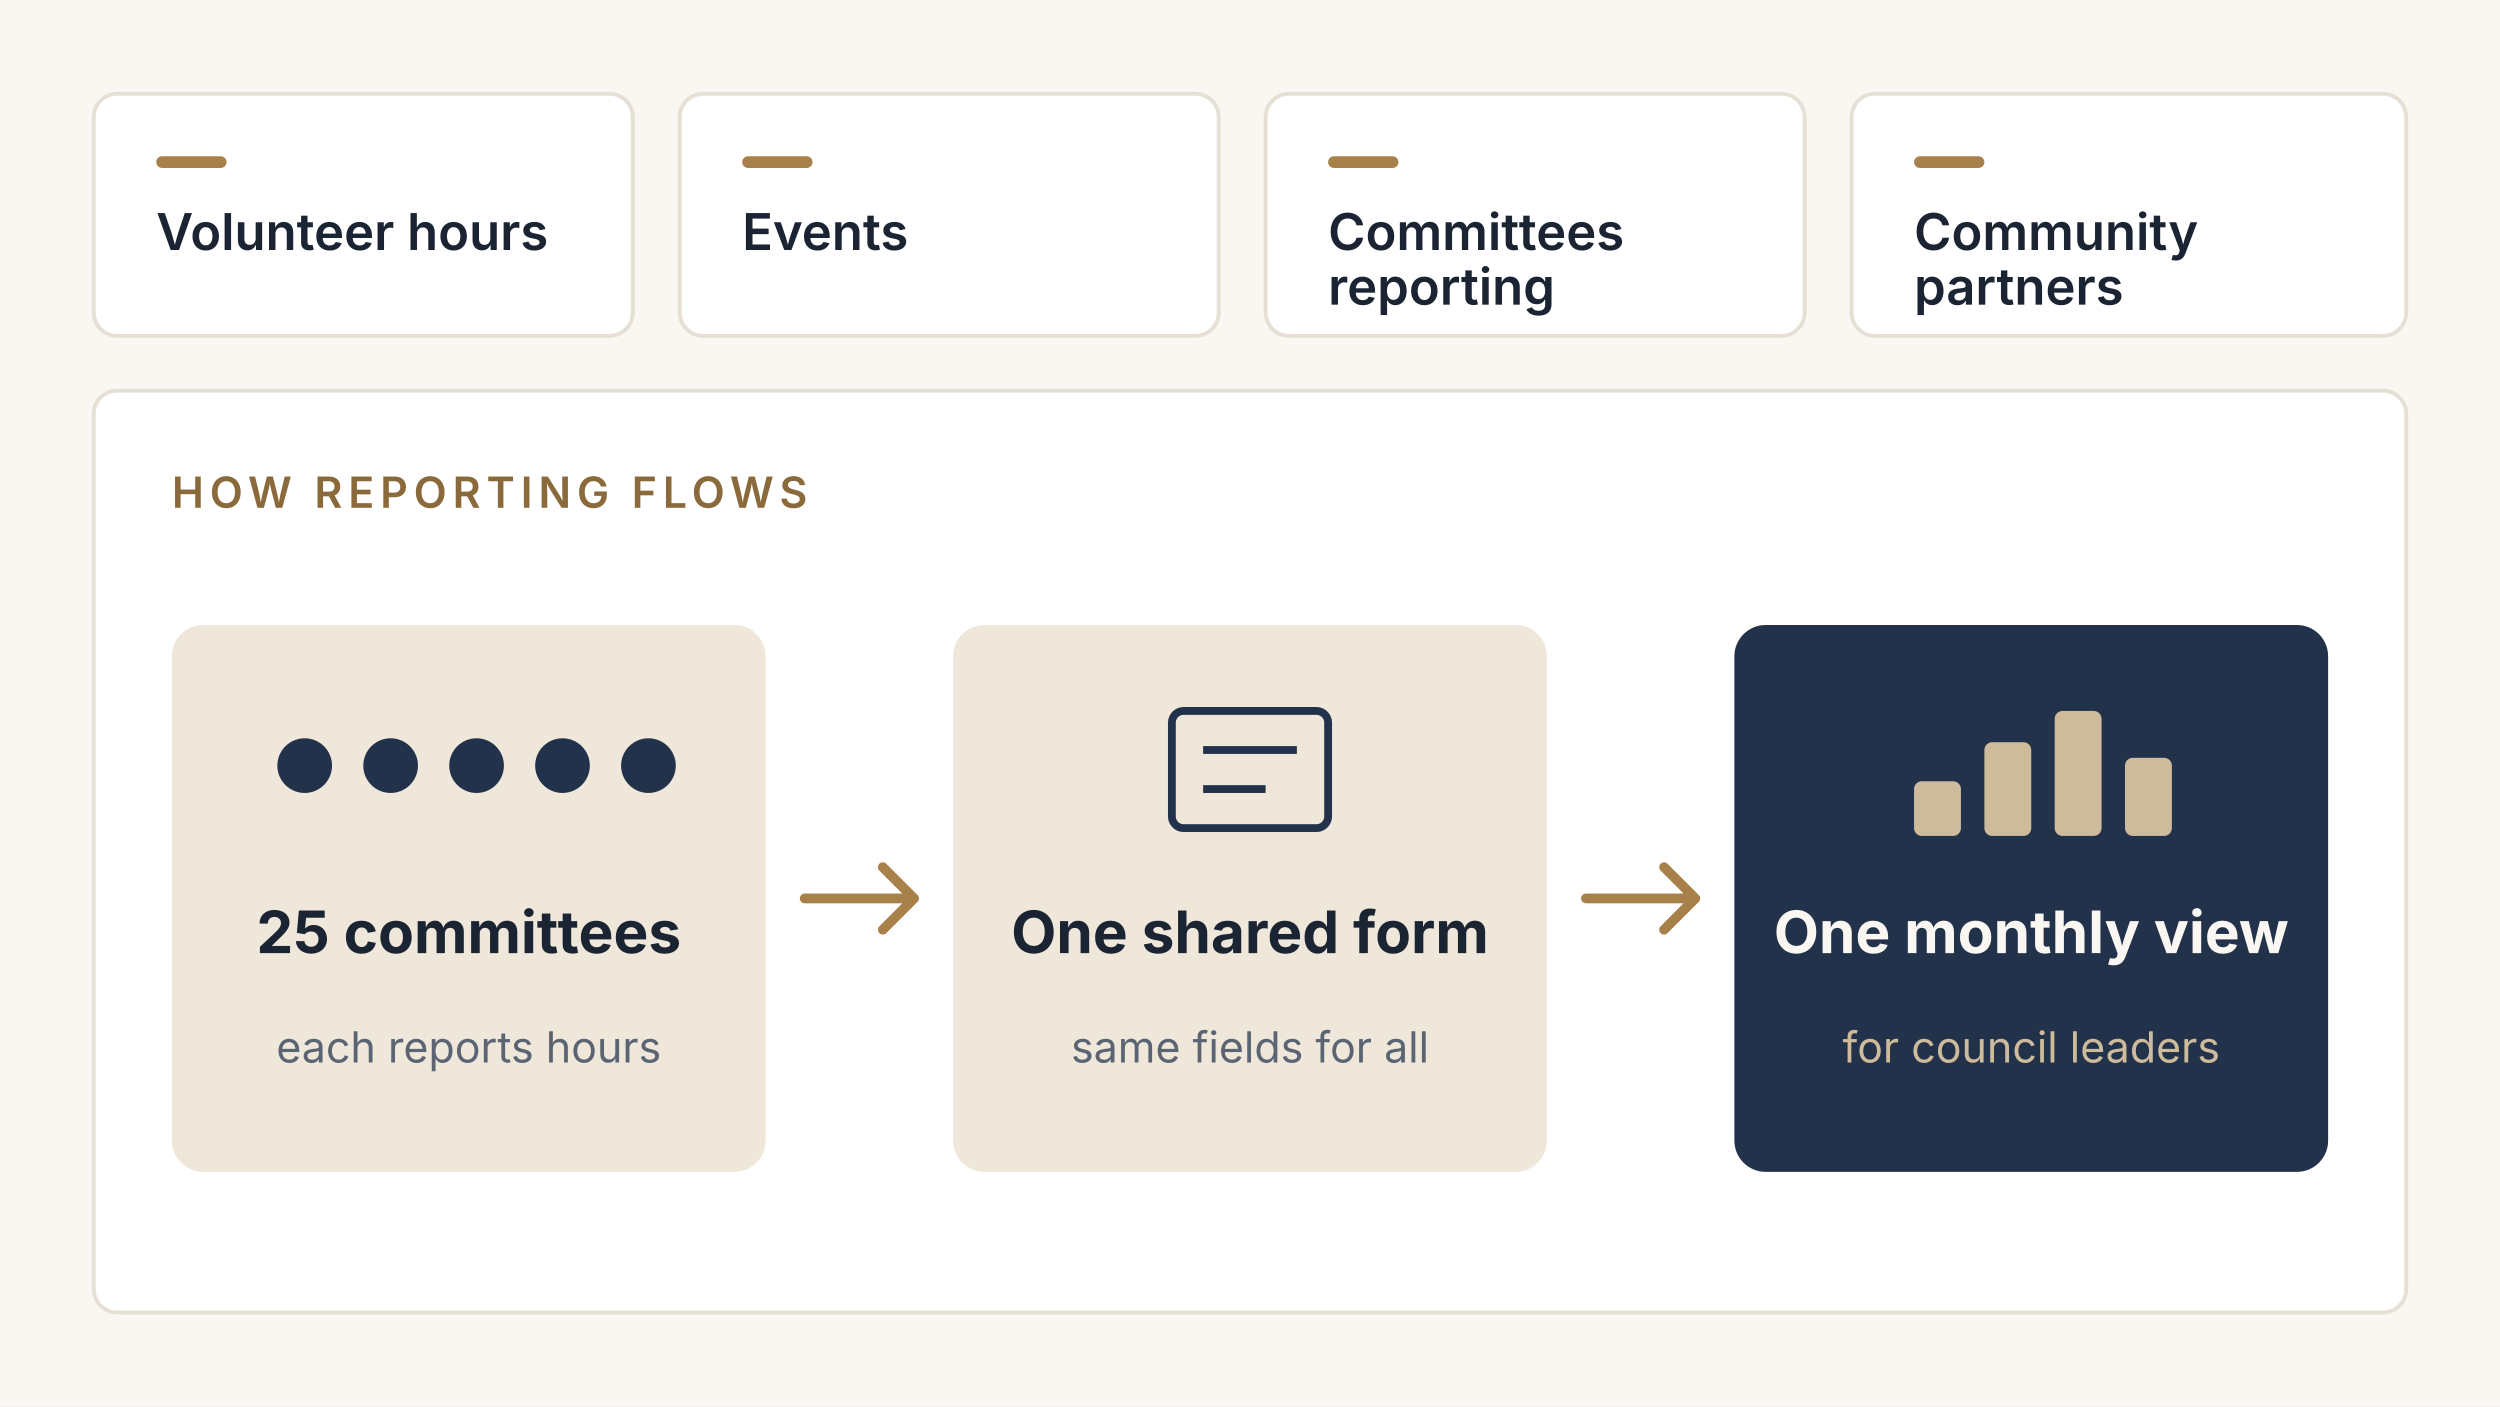
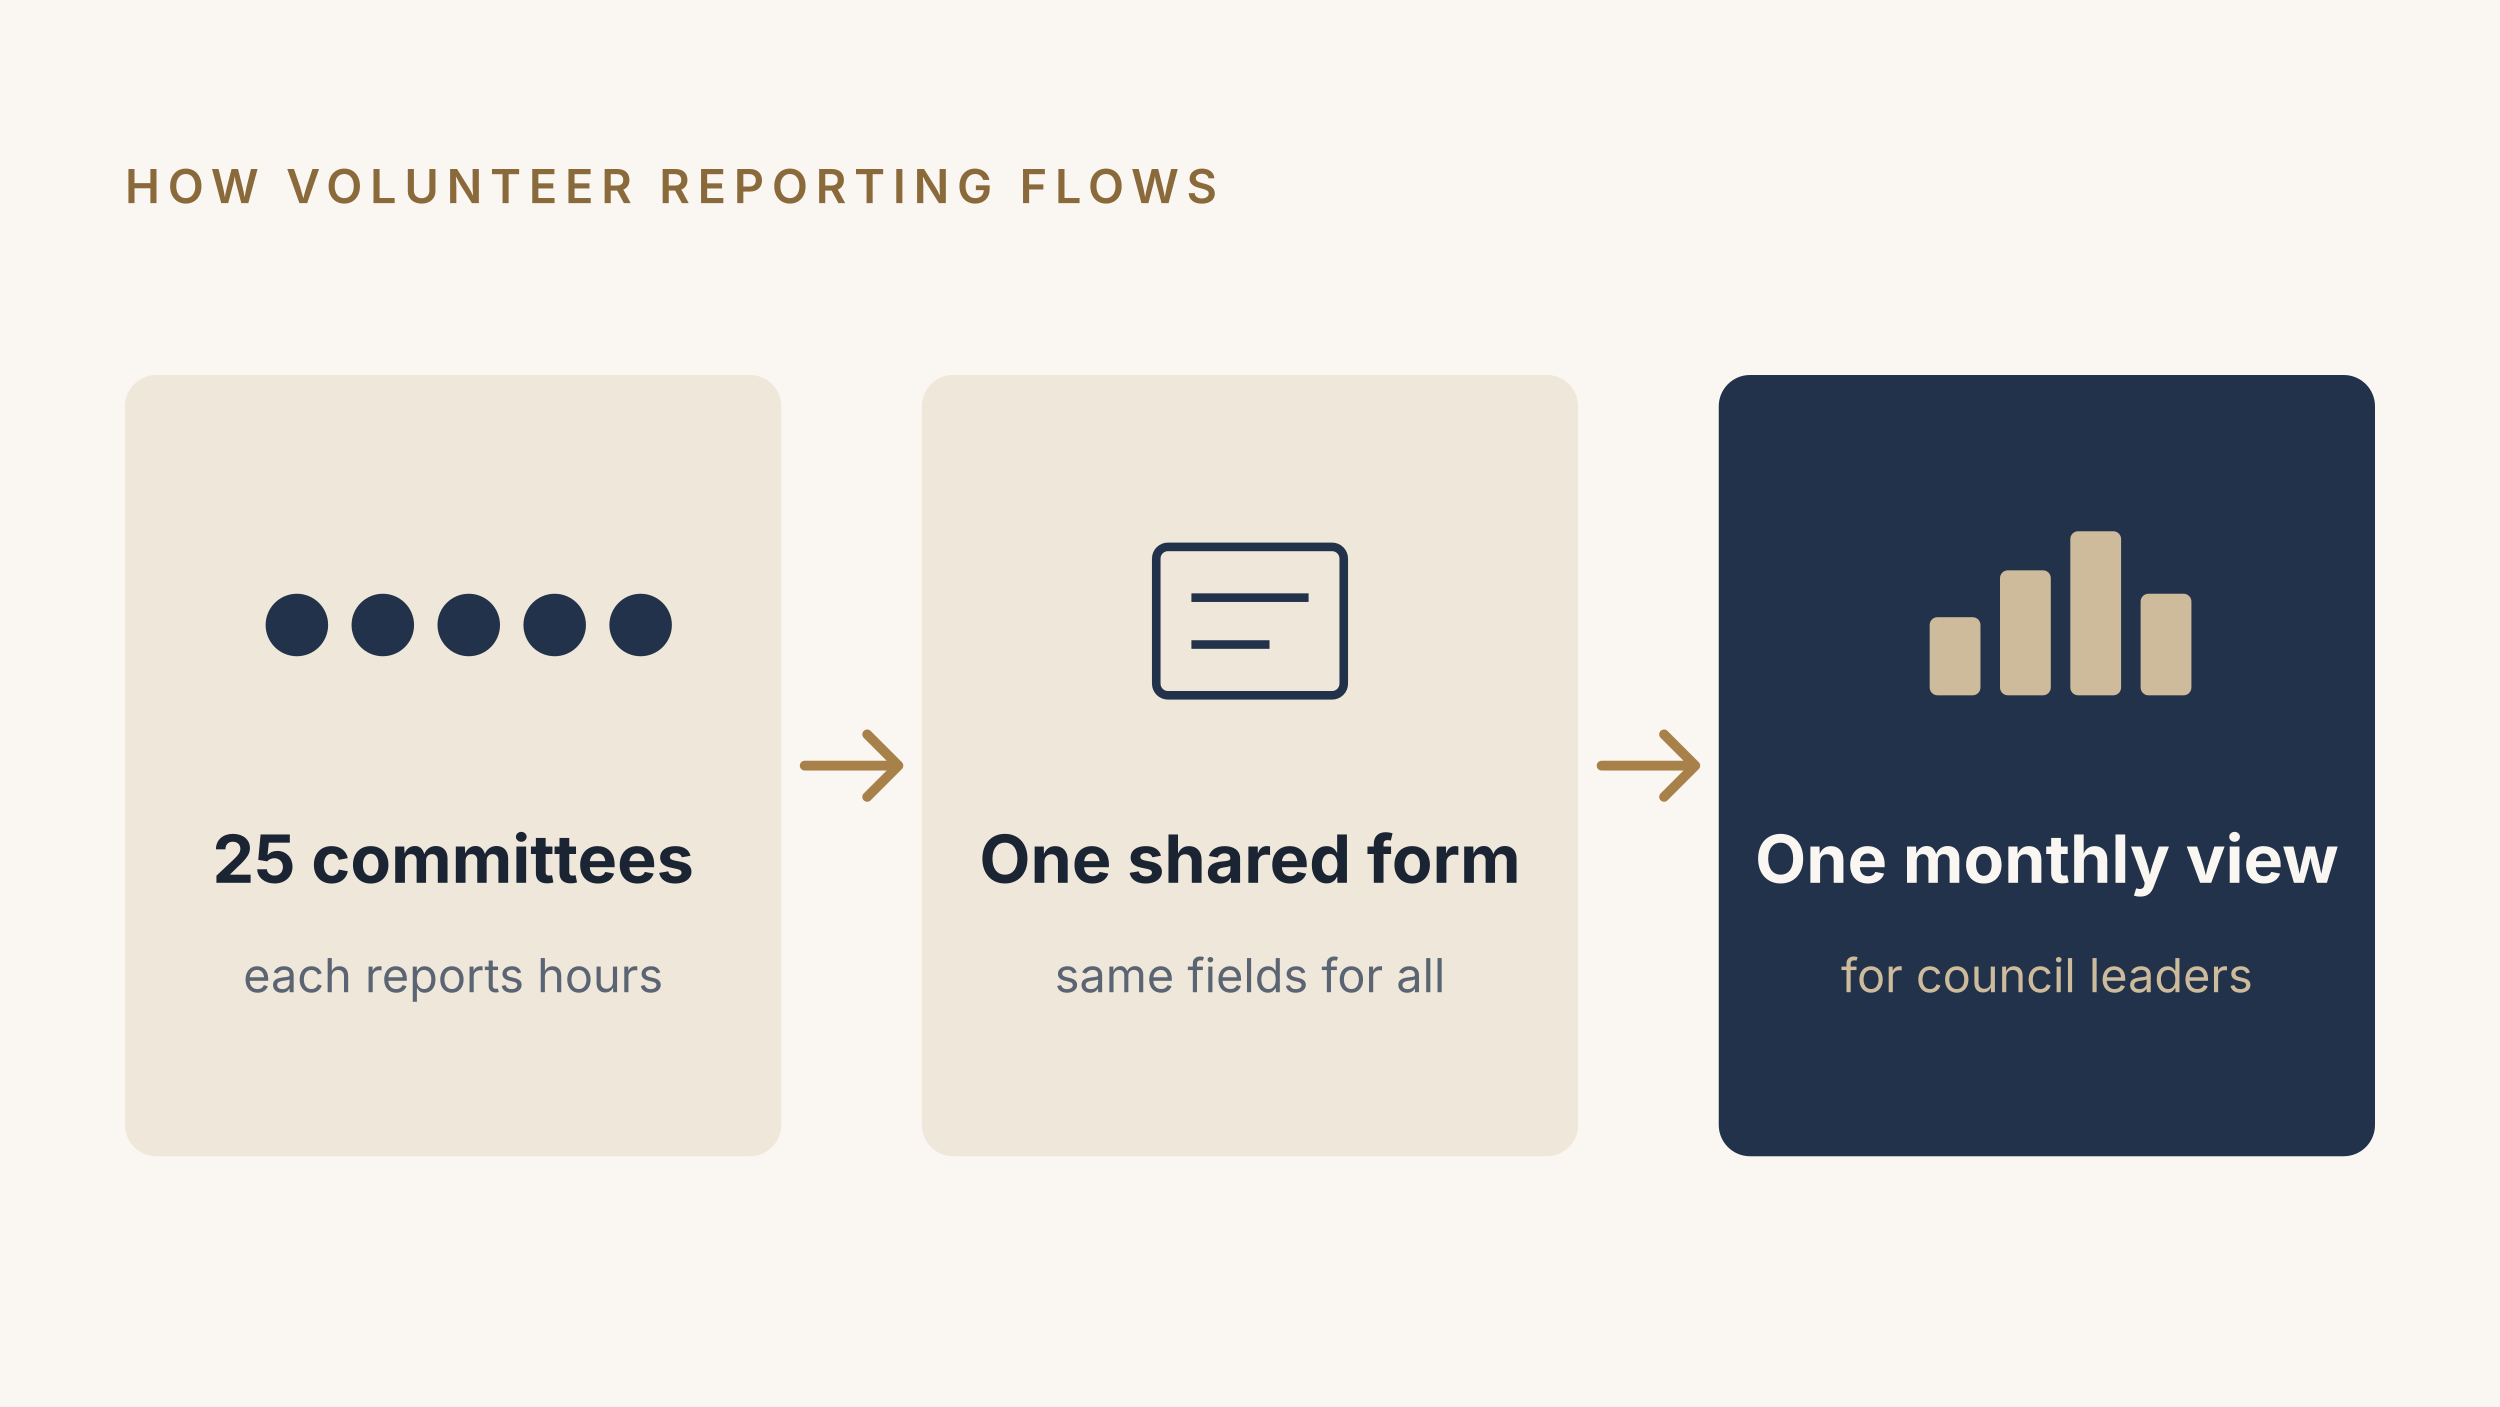
- <svg xmlns="http://www.w3.org/2000/svg" viewBox="0 0 640 360" role="img" aria-label="25 committees report through one shared form into one monthly view of volunteer hours, events, committees reporting and community partners." font-family="Inter, Helvetica, Arial, sans-serif">
+ <svg xmlns="http://www.w3.org/2000/svg" viewBox="0 0 640 360" role="img" aria-label="25 committees report through one shared form into one monthly view for council leaders." font-family="Inter, Helvetica, Arial, sans-serif">
  <rect width="640" height="360" fill="#FAF7F2" />
-   <g fill="#FFFFFF" stroke="#E6DFD3">
-     <rect x="24" y="24" width="138" height="62" rx="6" />
-     <rect x="174" y="24" width="138" height="62" rx="6" />
-     <rect x="324" y="24" width="138" height="62" rx="6" />
-     <rect x="474" y="24" width="142" height="62" rx="6" />
+   <text x="32" y="52" font-size="12" font-weight="600" letter-spacing="2" fill="#8A6A3B">HOW VOLUNTEER REPORTING FLOWS</text>
+   <g fill="#EFE7DA">
+     <rect x="32" y="96" width="168" height="200" rx="8" />
+     <rect x="236" y="96" width="168" height="200" rx="8" />
  </g>
-   <g fill="#A8804A">
-     <rect x="40" y="40" width="18" height="3" rx="1.5" />
-     <rect x="190" y="40" width="18" height="3" rx="1.5" />
-     <rect x="340" y="40" width="18" height="3" rx="1.5" />
-     <rect x="490" y="40" width="18" height="3" rx="1.5" />
+   <rect x="440" y="96" width="168" height="200" rx="8" fill="#22324A" />
+   <g fill="#22324A">
+     <circle cx="76" cy="160" r="8" />
+     <circle cx="98" cy="160" r="8" />
+     <circle cx="120" cy="160" r="8" />
+     <circle cx="142" cy="160" r="8" />
+     <circle cx="164" cy="160" r="8" />
  </g>
-   <g font-size="13" font-weight="600" fill="#1B2433">
-     <text x="40" y="64">Volunteer hours</text>
-     <text x="190" y="64">Events</text>
-     <text x="340" y="64">Committees</text>
-     <text x="490" y="64">Community</text>
-   </g>
-   <g font-size="13" font-weight="600" fill="#1B2433">
-     <text x="340" y="78">reporting</text>
-     <text x="490" y="78">partners</text>
-   </g>
-   <rect x="24" y="100" width="592" height="236" rx="6" fill="#FFFFFF" stroke="#E6DFD3" />
-   <text x="44" y="130" font-size="11" font-weight="600" letter-spacing="1.5" fill="#8A6A3B">HOW REPORTING FLOWS</text>
-   <g fill="#EFE7DA">
-     <rect x="44" y="160" width="152" height="140" rx="8" />
-     <rect x="244" y="160" width="152" height="140" rx="8" />
-   </g>
-   <rect x="444" y="160" width="152" height="140" rx="8" fill="#22324A" />
-   <g fill="#22324A">
-     <circle cx="78" cy="196" r="7" />
-     <circle cx="100" cy="196" r="7" />
-     <circle cx="122" cy="196" r="7" />
-     <circle cx="144" cy="196" r="7" />
-     <circle cx="166" cy="196" r="7" />
-   </g>
-   <g fill="none" stroke="#22324A" stroke-width="2">
-     <rect x="300" y="182" width="40" height="30" rx="3" />
-     <line x1="308" y1="192" x2="332" y2="192" />
-     <line x1="308" y1="202" x2="324" y2="202" />
+   <g fill="none" stroke="#22324A" stroke-width="2.2">
+     <rect x="296" y="140" width="48" height="38" rx="3" />
+     <line x1="305" y1="153" x2="335" y2="153" />
+     <line x1="305" y1="165" x2="325" y2="165" />
  </g>
  <g fill="#CDBB9C">
-     <rect x="490" y="200" width="12" height="14" rx="2" />
-     <rect x="508" y="190" width="12" height="24" rx="2" />
-     <rect x="526" y="182" width="12" height="32" rx="2" />
-     <rect x="544" y="194" width="12" height="20" rx="2" />
+     <rect x="494" y="158" width="13" height="20" rx="2" />
+     <rect x="512" y="146" width="13" height="32" rx="2" />
+     <rect x="530" y="136" width="13" height="42" rx="2" />
+     <rect x="548" y="152" width="13" height="26" rx="2" />
  </g>
-   <g font-size="15" font-weight="700" text-anchor="middle">
-     <text x="120" y="244" fill="#1B2433">25 committees</text>
-     <text x="320" y="244" fill="#1B2433">One shared form</text>
-     <text x="520" y="244" fill="#FAF7F2">One monthly view</text>
+   <g font-size="17" font-weight="700" text-anchor="middle">
+     <text x="116" y="226" fill="#1B2433">25 committees</text>
+     <text x="320" y="226" fill="#1B2433">One shared form</text>
+     <text x="524" y="226" fill="#FAF7F2">One monthly view</text>
  </g>
-   <g font-size="11" text-anchor="middle">
-     <text x="120" y="272" fill="#5B6472">each reports hours</text>
-     <text x="320" y="272" fill="#5B6472">same fields for all</text>
-     <text x="520" y="272" fill="#CDBB9C">for council leaders</text>
+   <g font-size="12" text-anchor="middle">
+     <text x="116" y="254" fill="#5B6472">each reports hours</text>
+     <text x="320" y="254" fill="#5B6472">same fields for all</text>
+     <text x="524" y="254" fill="#CDBB9C">for council leaders</text>
  </g>
  <g stroke="#A8804A" stroke-width="2.5" fill="none" stroke-linecap="round" stroke-linejoin="round">
-     <path d="M206 230h28M226 222l8 8-8 8" />
-     <path d="M406 230h28M426 222l8 8-8 8" />
+     <path d="M206 196h24M222 188l8 8-8 8" />
+     <path d="M410 196h24M426 188l8 8-8 8" />
  </g>
</svg>
